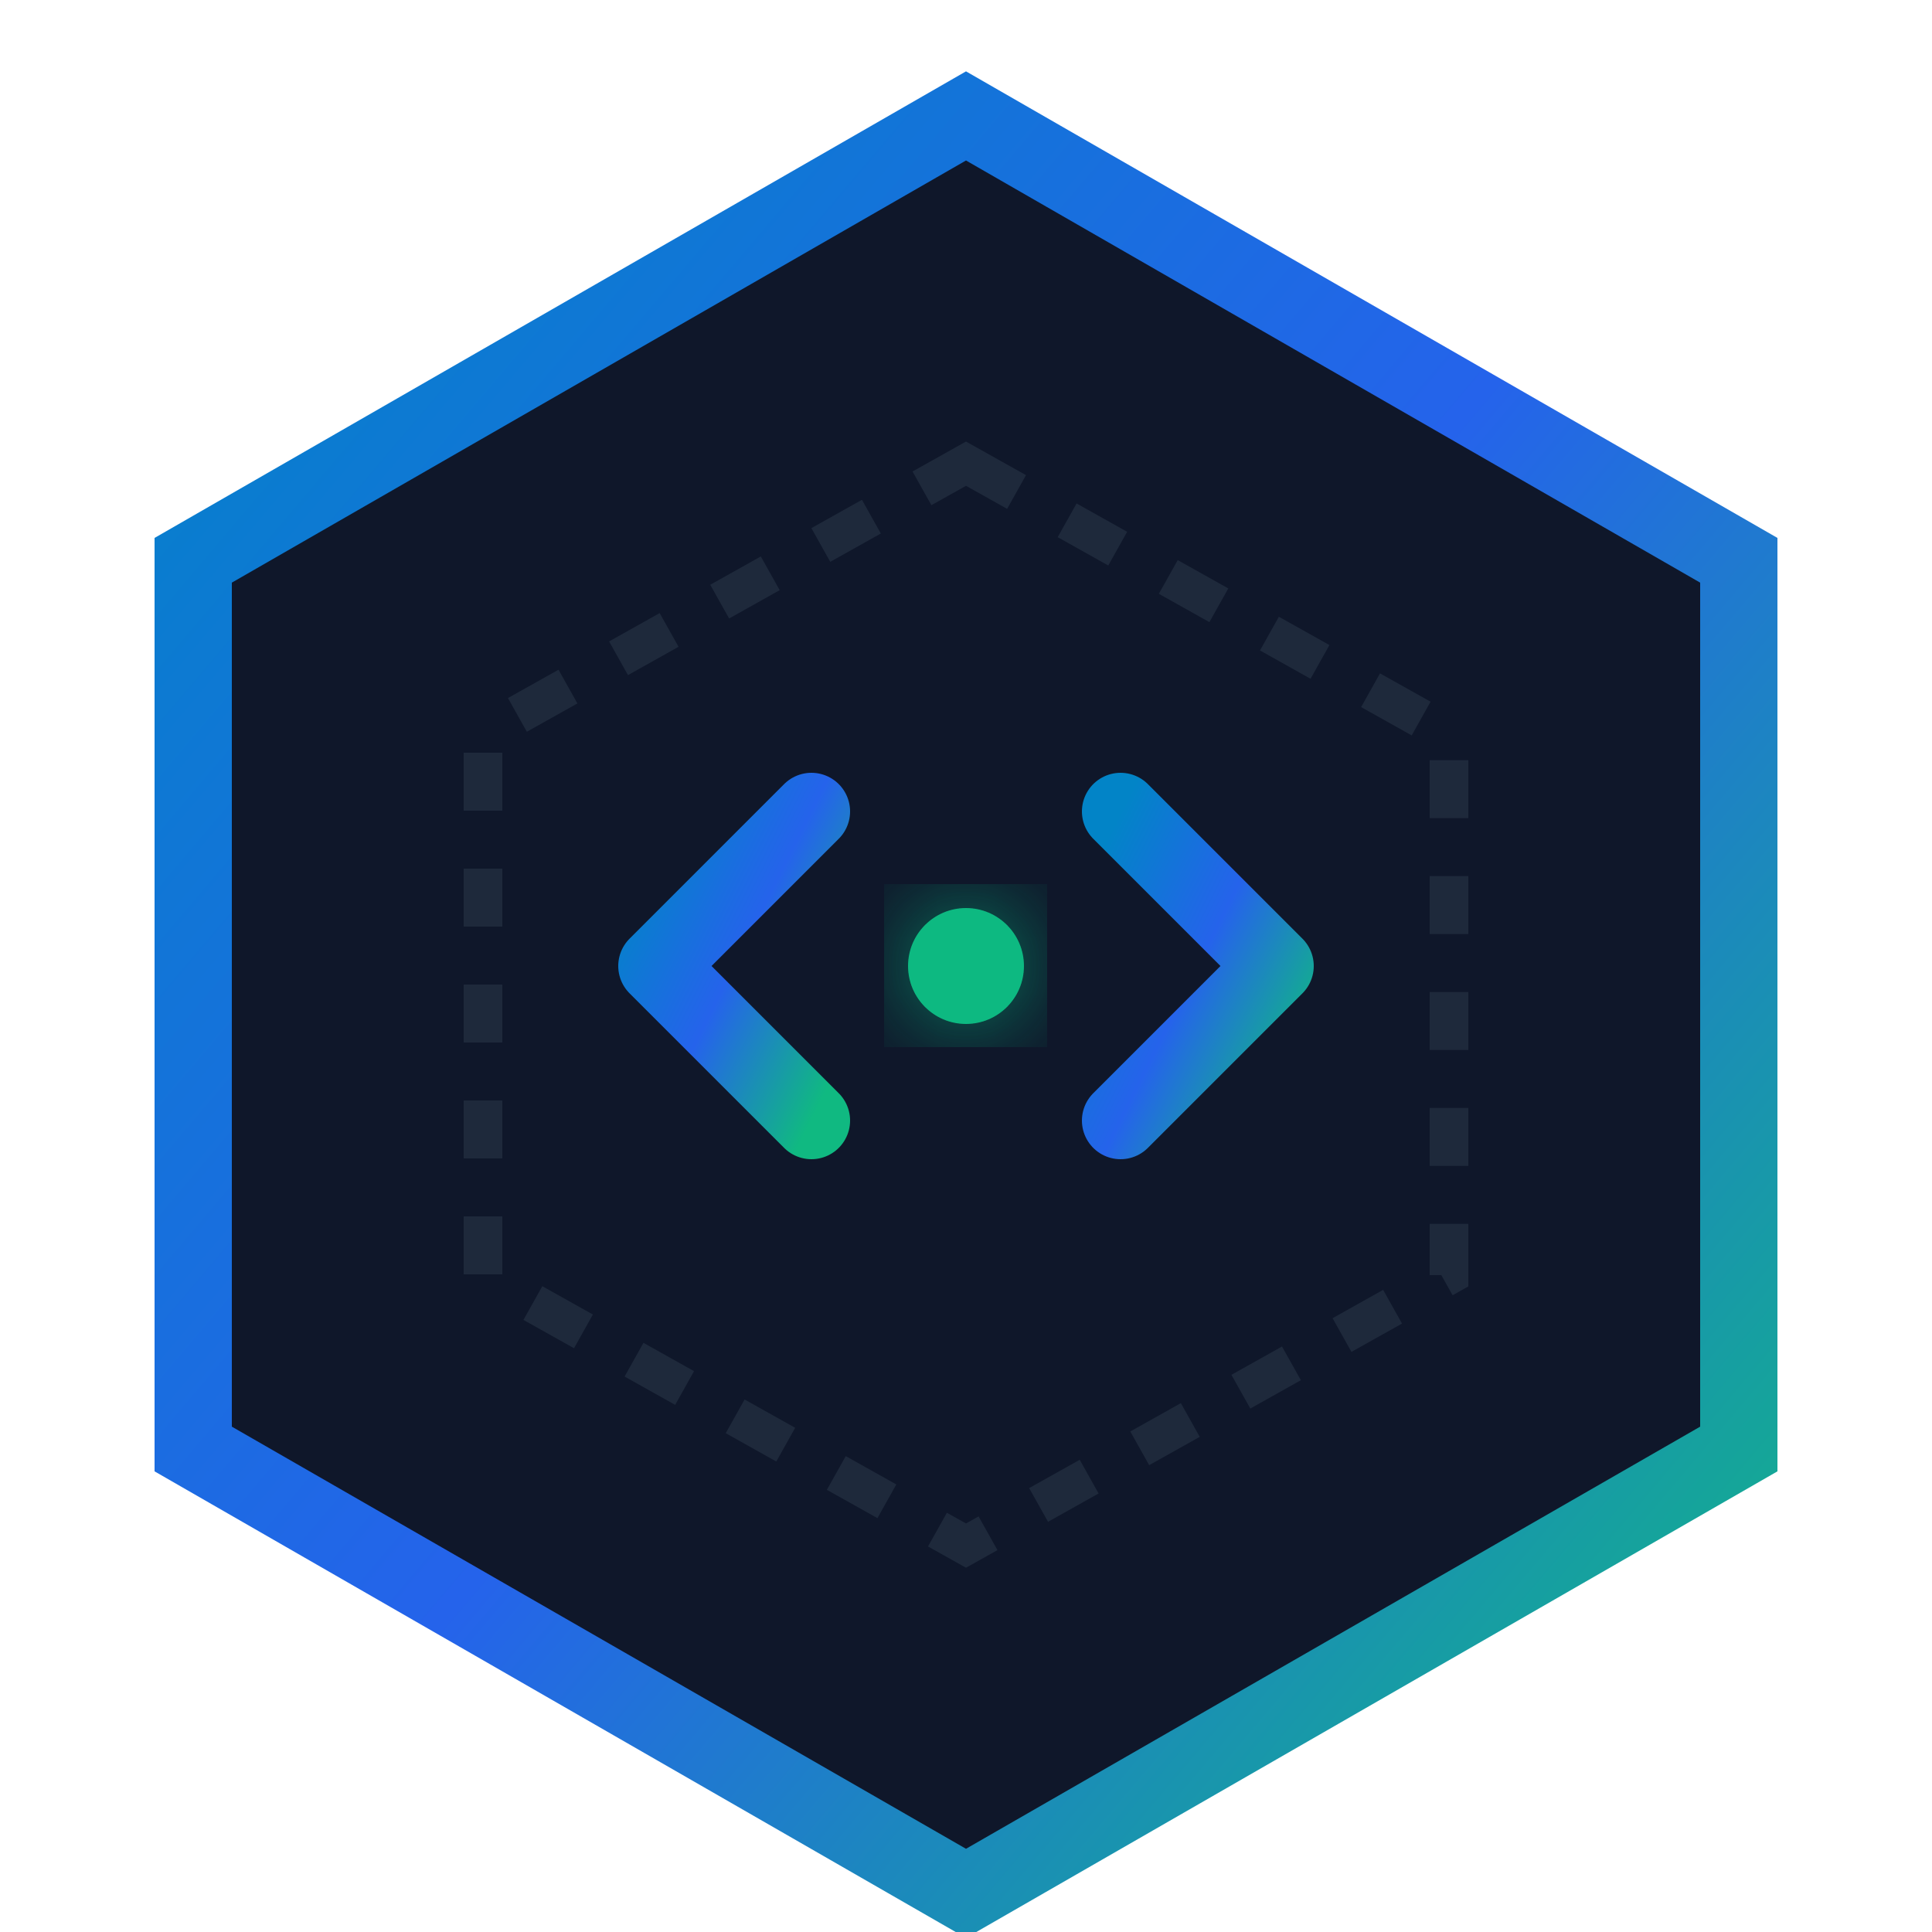
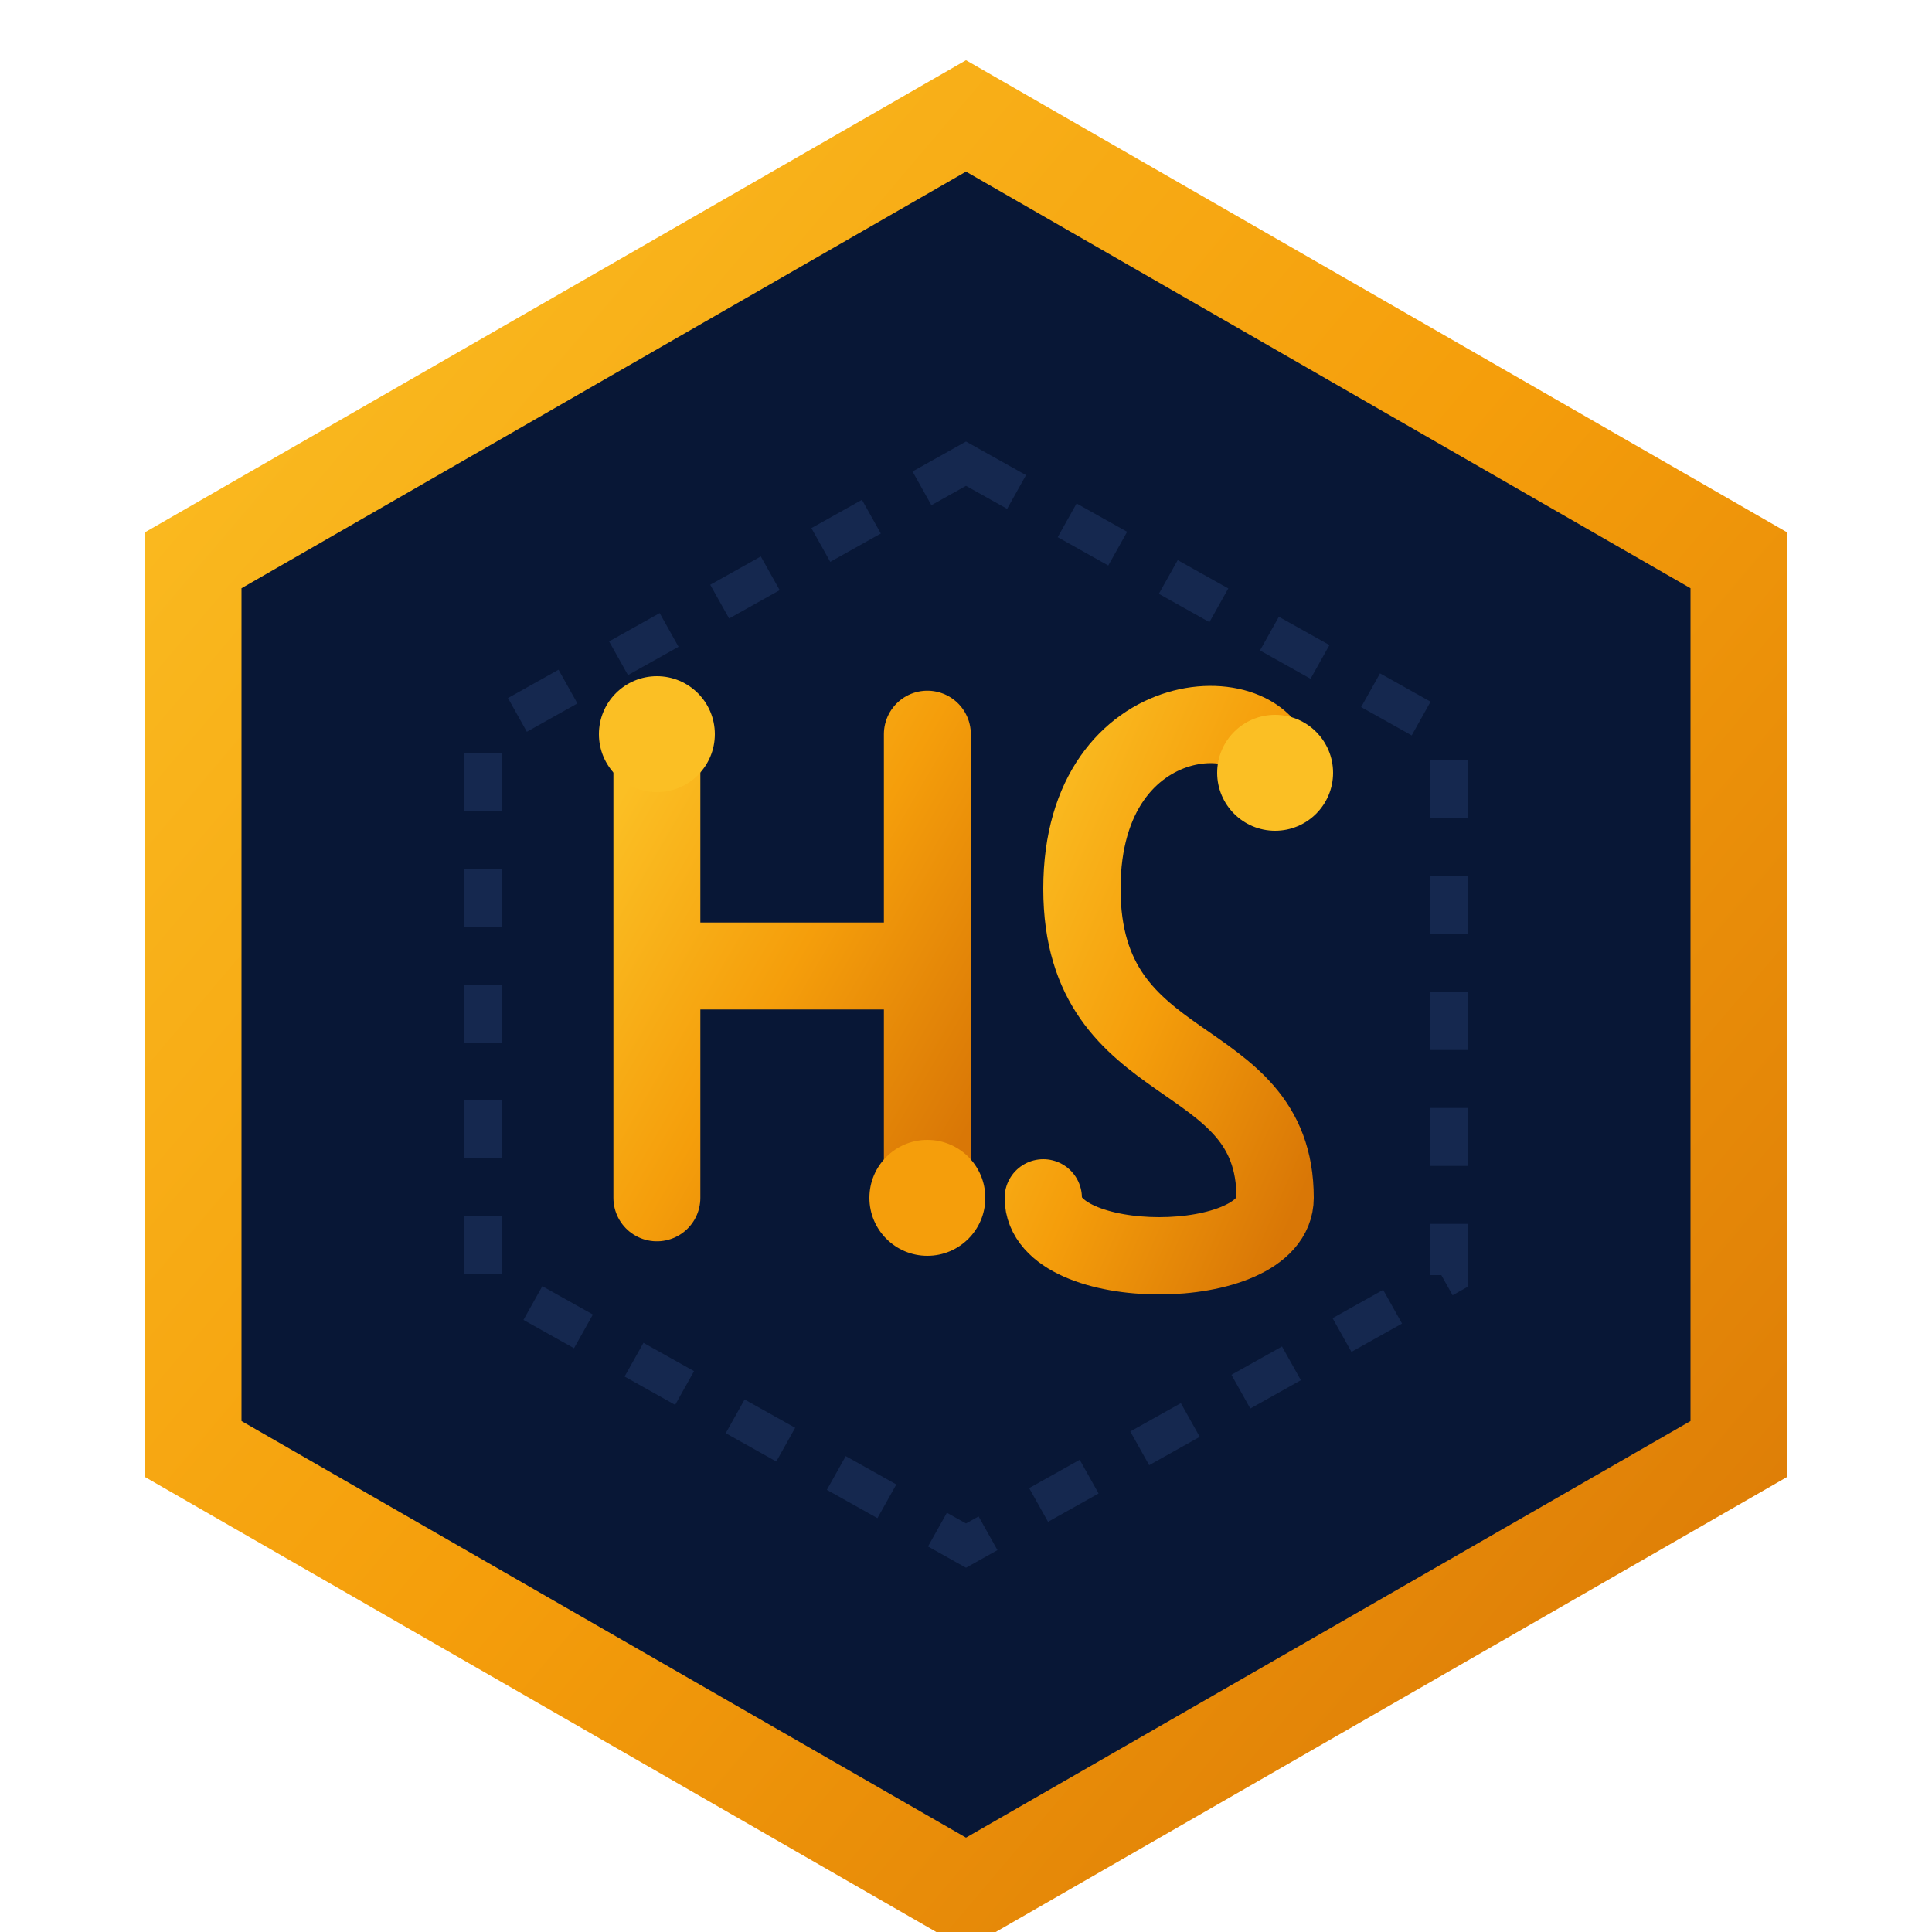
<svg xmlns="http://www.w3.org/2000/svg" viewBox="0 0 100 100" fill="none">
  <defs>
-     <linearGradient id="hiveGrad" x1="0%" y1="0%" x2="100%" y2="100%">
-       <stop offset="0%" stop-color="#0284c7" />
-       <stop offset="50%" stop-color="#2563eb" />
-       <stop offset="100%" stop-color="#10b981" />
+     <linearGradient id="goldHexGrad" x1="0%" y1="0%" x2="100%" y2="100%">
+       <stop offset="0%" stop-color="#fbbf24" />
+       <stop offset="50%" stop-color="#f59e0b" />
+       <stop offset="100%" stop-color="#d97706" />
    </linearGradient>
-     <filter id="glow" x="-20%" y="-20%" width="140%" height="140%">
-       <feGaussianBlur stdDeviation="3" result="blur" />
-       <feComposite in="SourceGraphic" in2="blur" operator="over" />
-     </filter>
  </defs>
-   <polygon points="50,6 90,29 90,75 50,98 10,75 10,29" fill="#0f172a" stroke="url(#hiveGrad)" stroke-width="4" />
-   <path d="M50 24 L75 38 L75 66 L50 80 L25 66 L25 38 Z" fill="none" stroke="#1e293b" stroke-width="2" stroke-dasharray="3 3" />
-   <path d="M42 42 L34 50 L42 58" stroke="url(#hiveGrad)" stroke-width="4" stroke-linecap="round" stroke-linejoin="round" />
-   <path d="M58 42 L66 50 L58 58" stroke="url(#hiveGrad)" stroke-width="4" stroke-linecap="round" stroke-linejoin="round" />
-   <circle cx="50" cy="50" r="3" fill="#10b981" filter="url(#glow)" />
+   <polygon points="50,6 90,29 90,75 50,98 10,75 10,29" fill="#081736" stroke="url(#goldHexGrad)" stroke-width="5" />
+   <path d="M50 24 L75 38 L75 66 L50 80 L25 66 L25 38 Z" fill="none" stroke="#15284f" stroke-width="2" stroke-dasharray="3 3" />
+   <path d="M34 38 L34 62 M34 50 L48 50 M48 38 L48 62" stroke="url(#goldHexGrad)" stroke-width="4.5" stroke-linecap="round" stroke-linejoin="round" />
+   <path d="M66 40 C66 36, 56 36, 56 46 C56 56, 66 54, 66 62 C66 66, 54 66, 54 62" stroke="url(#goldHexGrad)" stroke-width="4" stroke-linecap="round" fill="none" />
+   <circle cx="34" cy="38" r="3" fill="#fbbf24" />
+   <circle cx="48" cy="62" r="3" fill="#f59e0b" />
+   <circle cx="66" cy="40" r="3" fill="#fbbf24" />
</svg>
